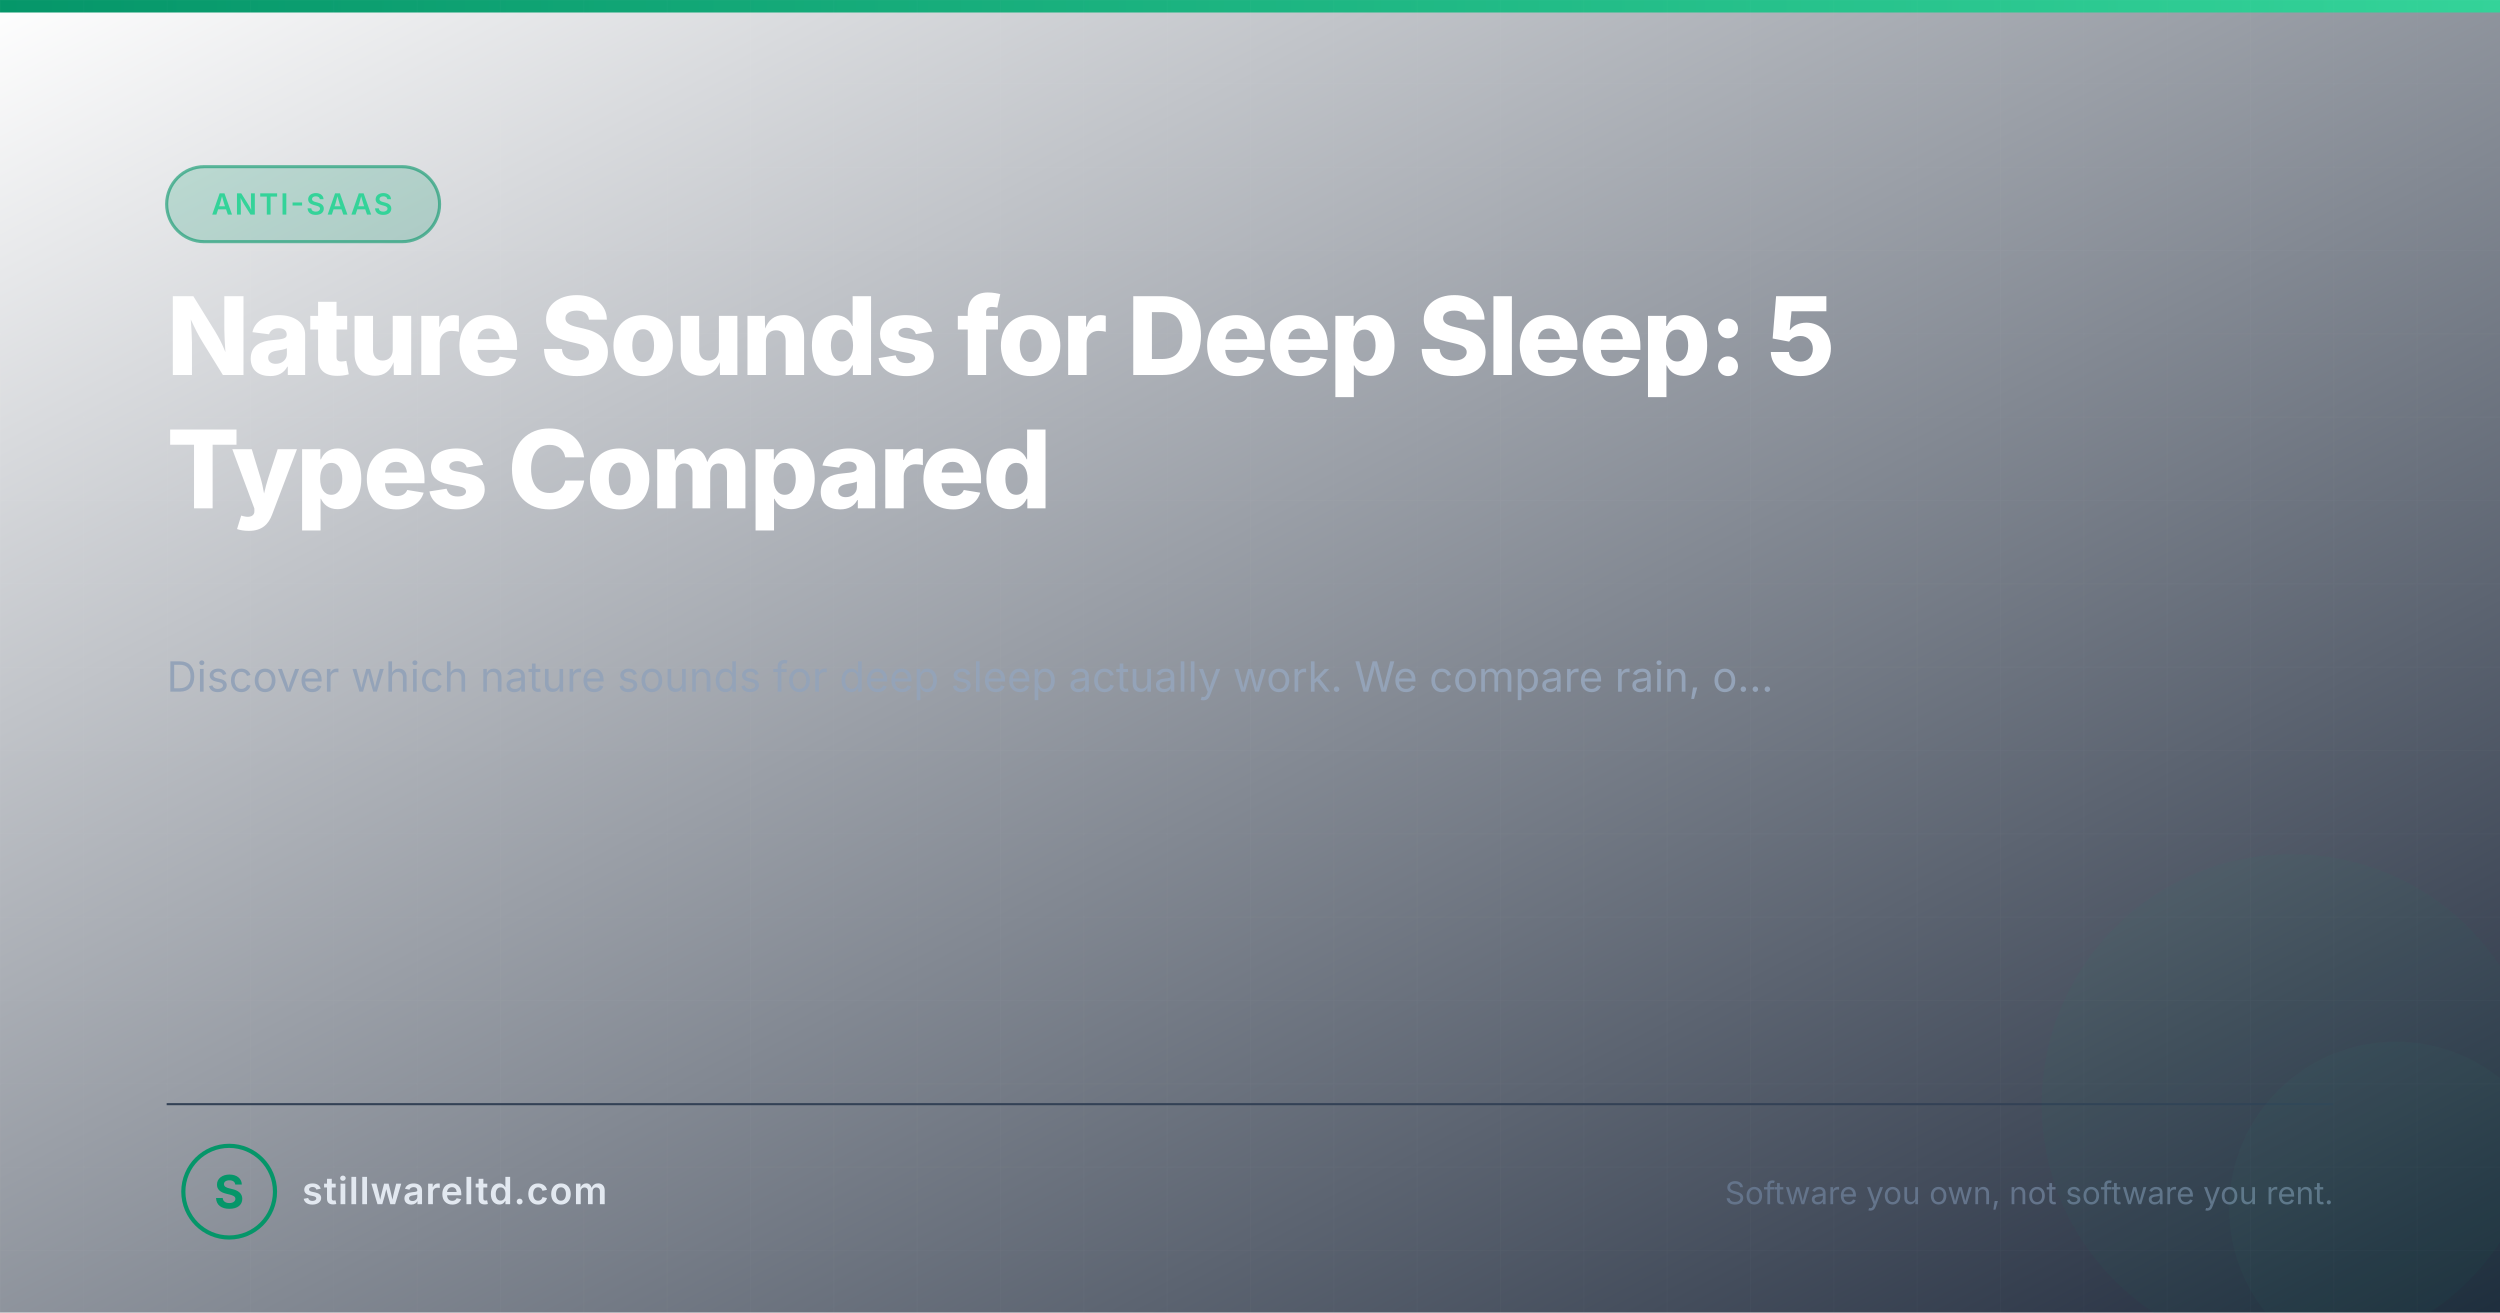
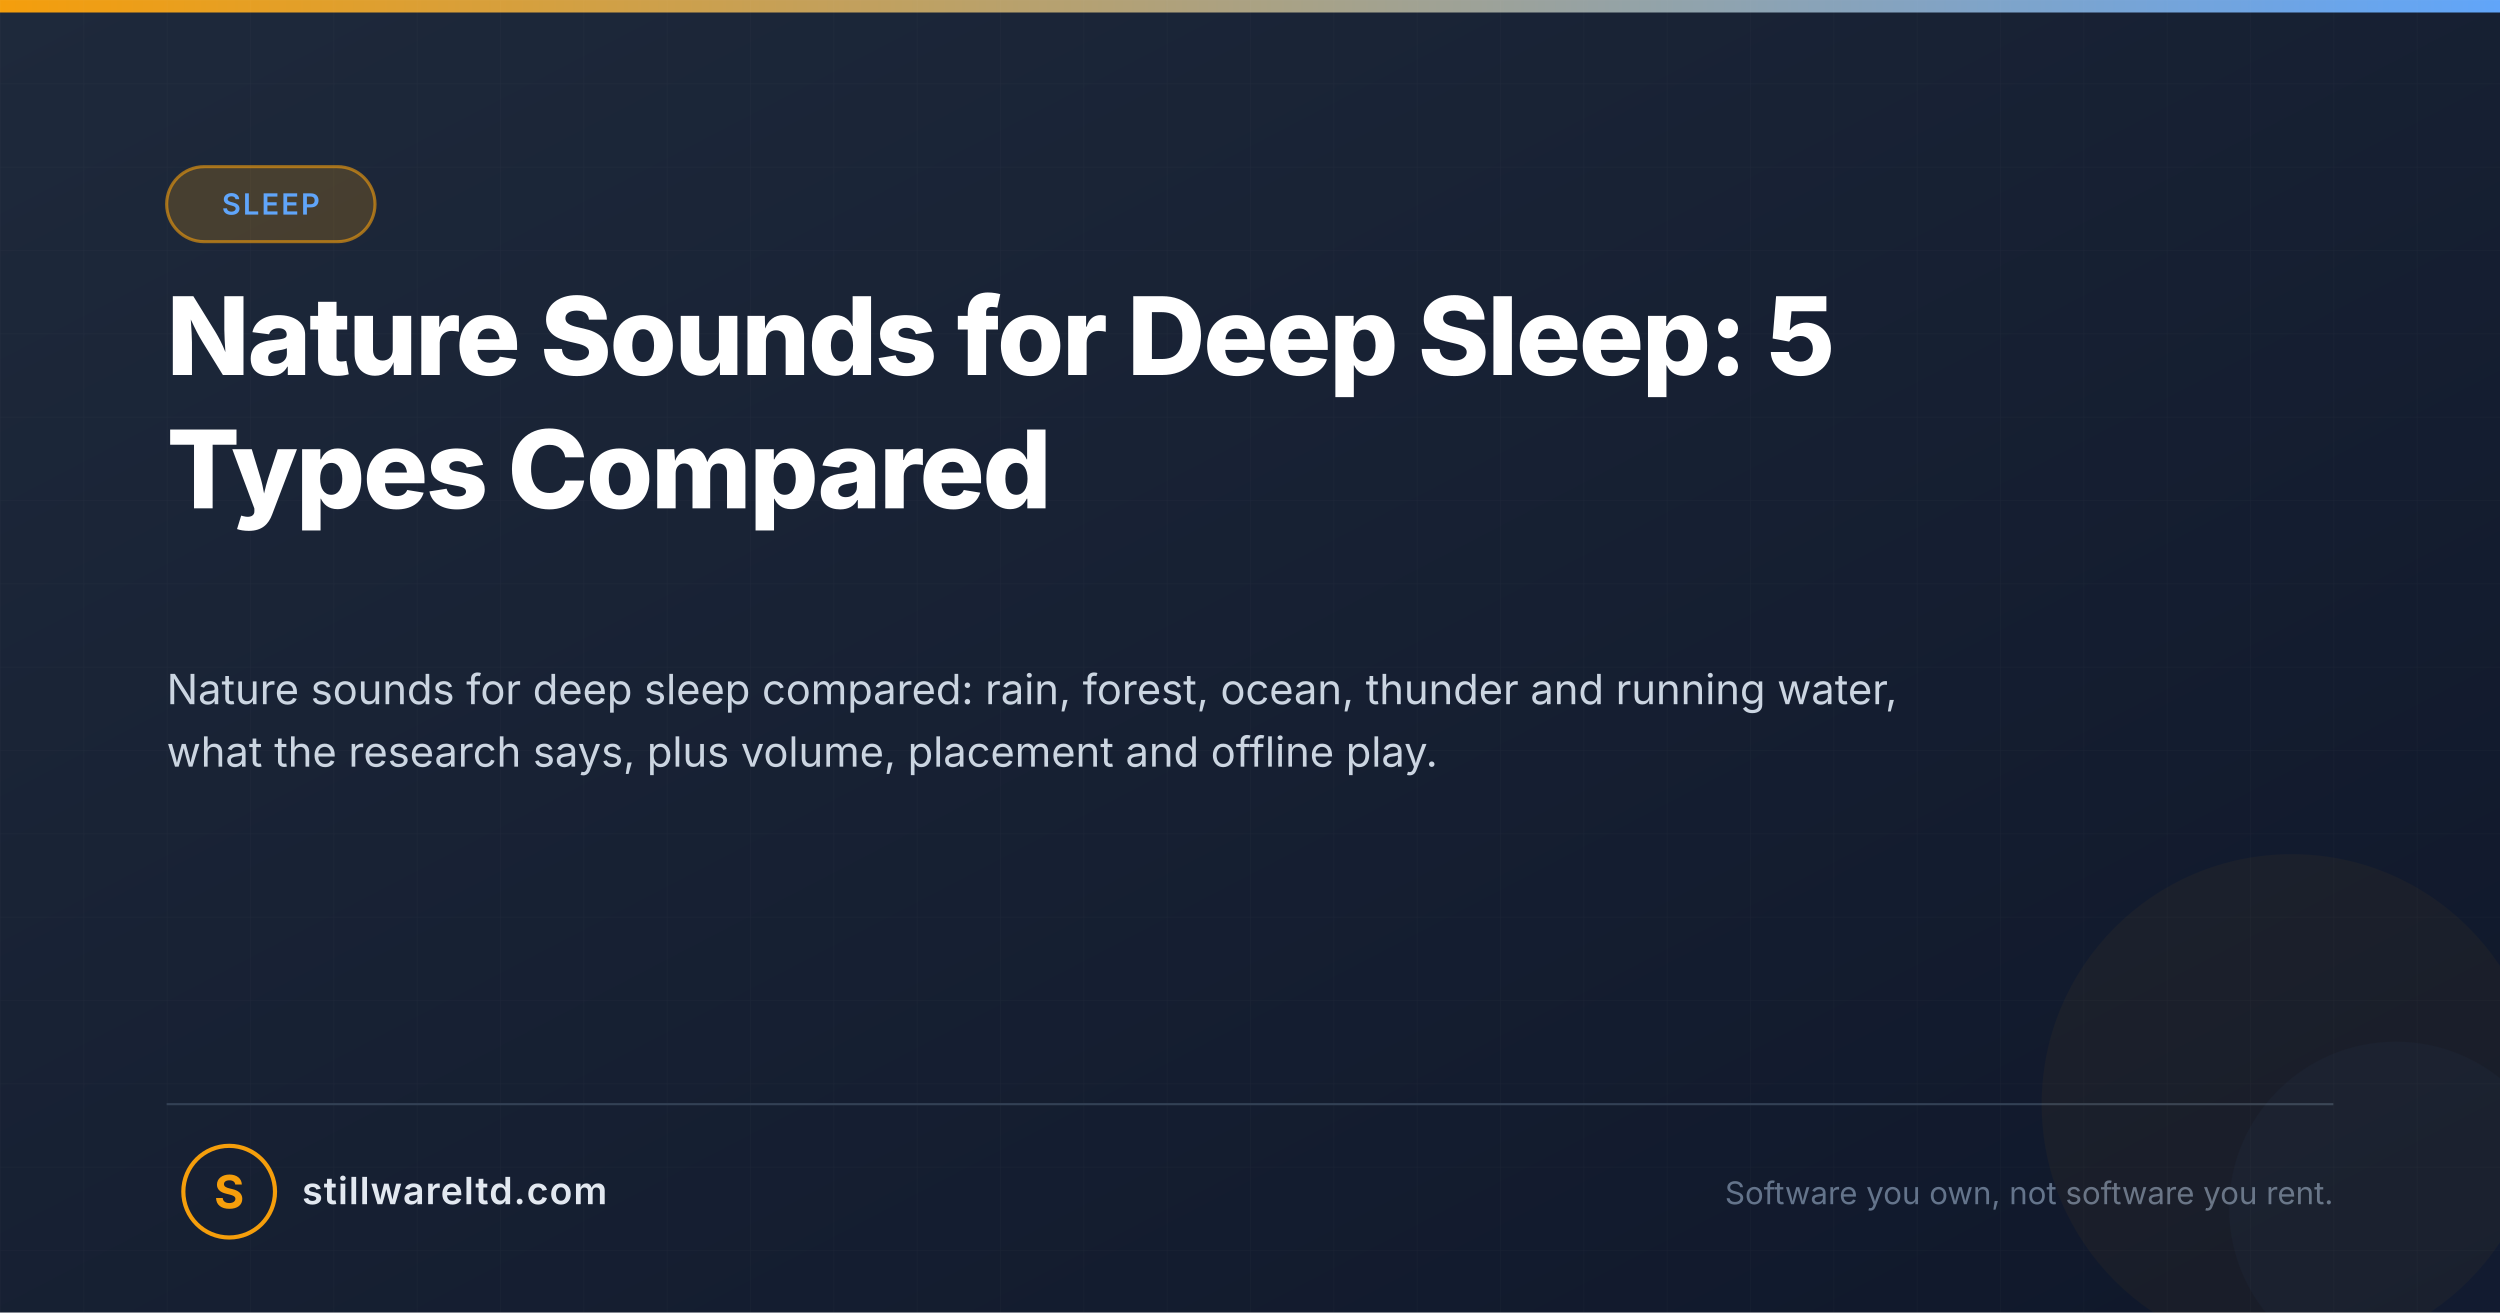
<svg xmlns="http://www.w3.org/2000/svg" viewBox="0 0 1200 630" width="1200" height="630">
  <defs>
    <linearGradient id="bgGrad" x1="0%" y1="0%" x2="100%" y2="100%">
-       <stop offset="0%" style="stop-color:#ffffff;stop-opacity:1" />
-       <stop offset="100%" style="stop-color:#1e293b;stop-opacity:1" />
+       <stop offset="0%" style="stop-color:#1e293b;stop-opacity:1" />
+       <stop offset="100%" style="stop-color:#0f172a;stop-opacity:1" />
    </linearGradient>
    <linearGradient id="accentGrad" x1="0%" y1="0%" x2="100%" y2="0%">
-       <stop offset="0%" style="stop-color:#059669;stop-opacity:1" />
-       <stop offset="100%" style="stop-color:#34d399;stop-opacity:1" />
+       <stop offset="0%" style="stop-color:#f59e0b;stop-opacity:1" />
+       <stop offset="100%" style="stop-color:#60a5fa;stop-opacity:1" />
    </linearGradient>
  </defs>
  <style>
    text { font-family: Inter, system-ui, -apple-system, sans-serif; }
  </style>
  <rect width="1200" height="630" fill="url(#bgGrad)" />
  <rect width="1200" height="6" fill="url(#accentGrad)" />
  <pattern id="grid" width="40" height="40" patternUnits="userSpaceOnUse">
    <rect width="40" height="40" fill="none" />
    <path d="M 40 0 L 0 0 0 40" fill="none" stroke="#ffffff" stroke-width="0.3" opacity="0.05" />
  </pattern>
  <rect width="1200" height="630" fill="url(#grid)" />
-   <rect x="80" y="80" width="131" height="36" rx="18" fill="#059669" opacity="0.2" />
-   <rect x="80" y="80" width="131" height="36" rx="18" fill="none" stroke="#059669" stroke-width="1.5" opacity="0.6" />
-   <text x="145" y="103" text-anchor="middle" font-size="14" font-weight="600" fill="#34d399" letter-spacing="1">ANTI-SAAS</text>
+   <rect x="80" y="80" width="100" height="36" rx="18" fill="#f59e0b" opacity="0.2" />
+   <rect x="80" y="80" width="100" height="36" rx="18" fill="none" stroke="#f59e0b" stroke-width="1.5" opacity="0.6" />
+   <text x="130" y="103" text-anchor="middle" font-size="14" font-weight="600" fill="#60a5fa" letter-spacing="1">SLEEP</text>
  <text x="80" y="180" font-size="52" font-weight="800" fill="#ffffff" letter-spacing="-1">Nature Sounds for Deep Sleep: 5</text>
  <text x="80" y="244" font-size="52" font-weight="800" fill="#ffffff" letter-spacing="-1">Types Compared</text>
-   <text x="80" y="332" font-size="20" fill="#94a3b8" font-weight="400">
-     Discover which nature sounds for deep sleep actually work. We compare rain, o...
-   </text>
+   <text x="80" y="338" font-size="20" fill="#cbd5e1" font-weight="400">Nature sounds for deep sleep compared: rain, forest, ocean, thunder and running water,</text>
+   <text x="80" y="368" font-size="20" fill="#cbd5e1" font-weight="400">what the research says, plus volume, placement and offline play.</text>
  <line x1="80" y1="530" x2="1120" y2="530" stroke="#334155" stroke-width="1" />
-   <circle cx="110" cy="572" r="22" fill="none" stroke="#059669" stroke-width="2" />
-   <text x="110" y="580" text-anchor="middle" font-size="22" font-weight="700" fill="#059669">S</text>
+   <circle cx="110" cy="572" r="22" fill="none" stroke="#f59e0b" stroke-width="2" />
+   <text x="110" y="580" text-anchor="middle" font-size="22" font-weight="700" fill="#f59e0b">S</text>
  <text x="145" y="578" font-size="18" font-weight="600" fill="#e2e8f0" letter-spacing="0.5">stillwareltd.com</text>
  <text x="1120" y="578" text-anchor="end" font-size="15" fill="#64748b" font-weight="400">Software you own, not software you rent.</text>
-   <circle cx="1100" cy="530" r="120" fill="#059669" opacity="0.04" />
-   <circle cx="1150" cy="580" r="80" fill="#34d399" opacity="0.03" />
+   <circle cx="1100" cy="530" r="120" fill="#f59e0b" opacity="0.04" />
+   <circle cx="1150" cy="580" r="80" fill="#60a5fa" opacity="0.03" />
</svg>
